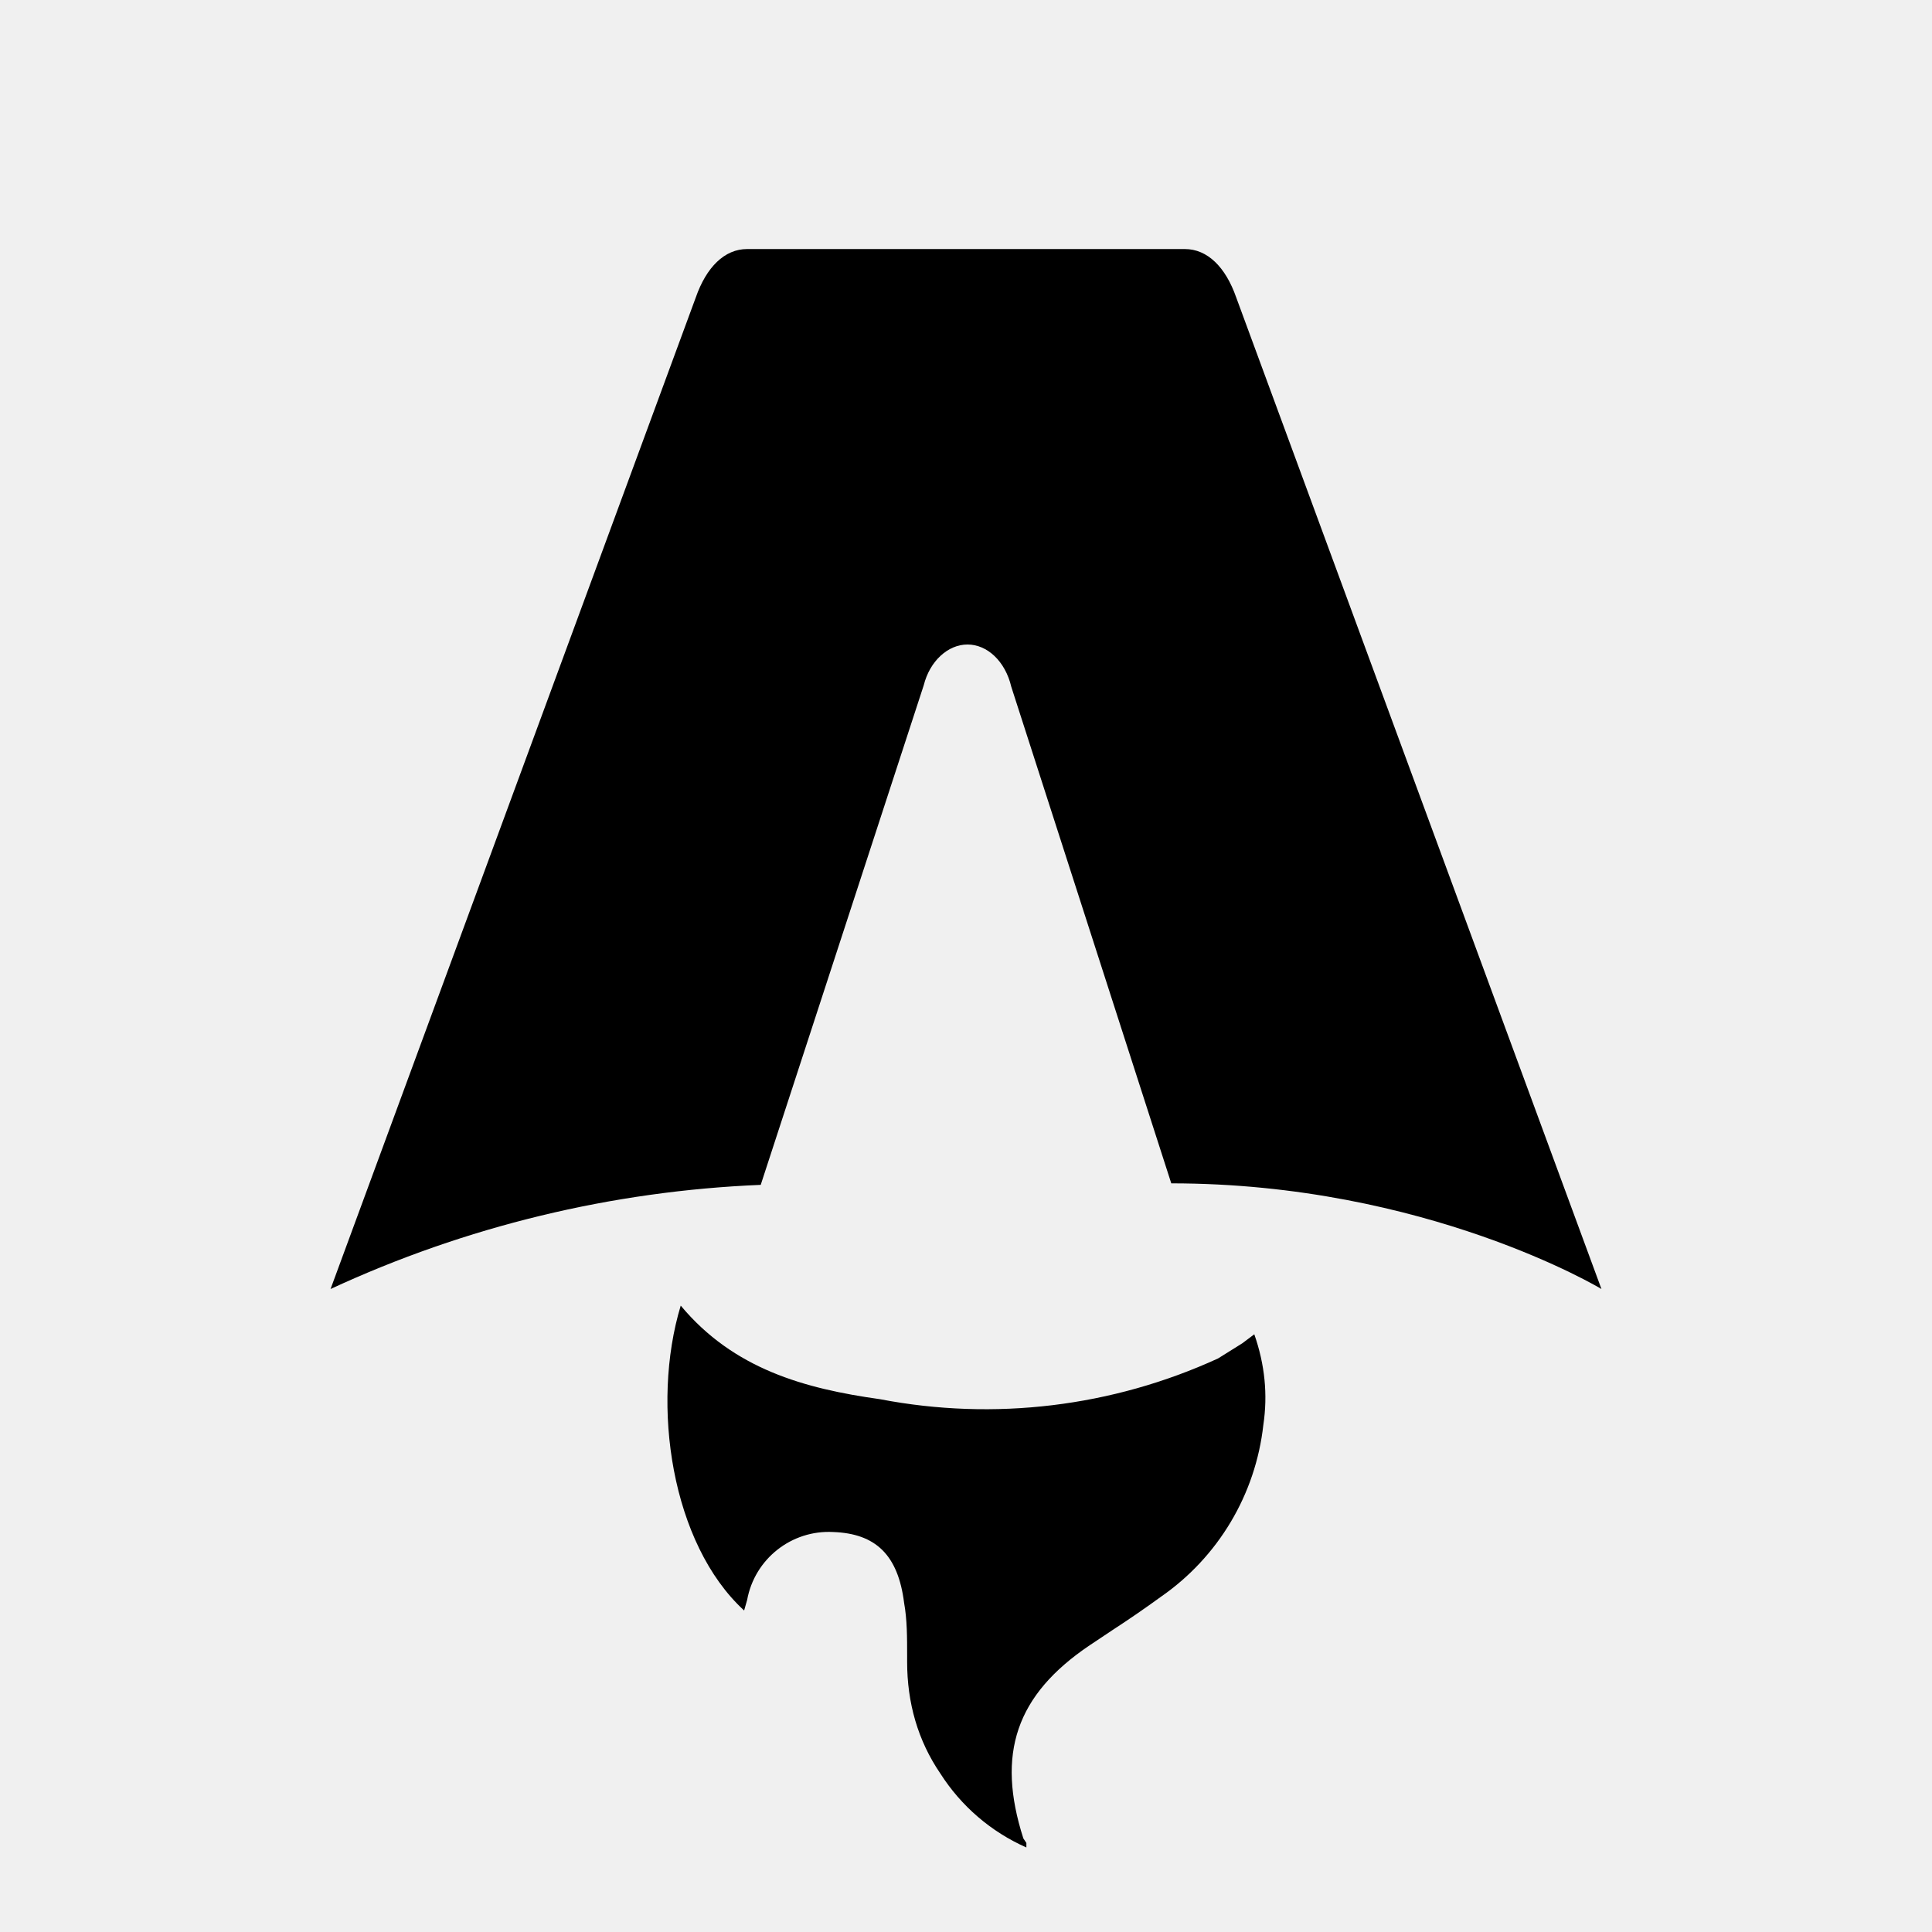
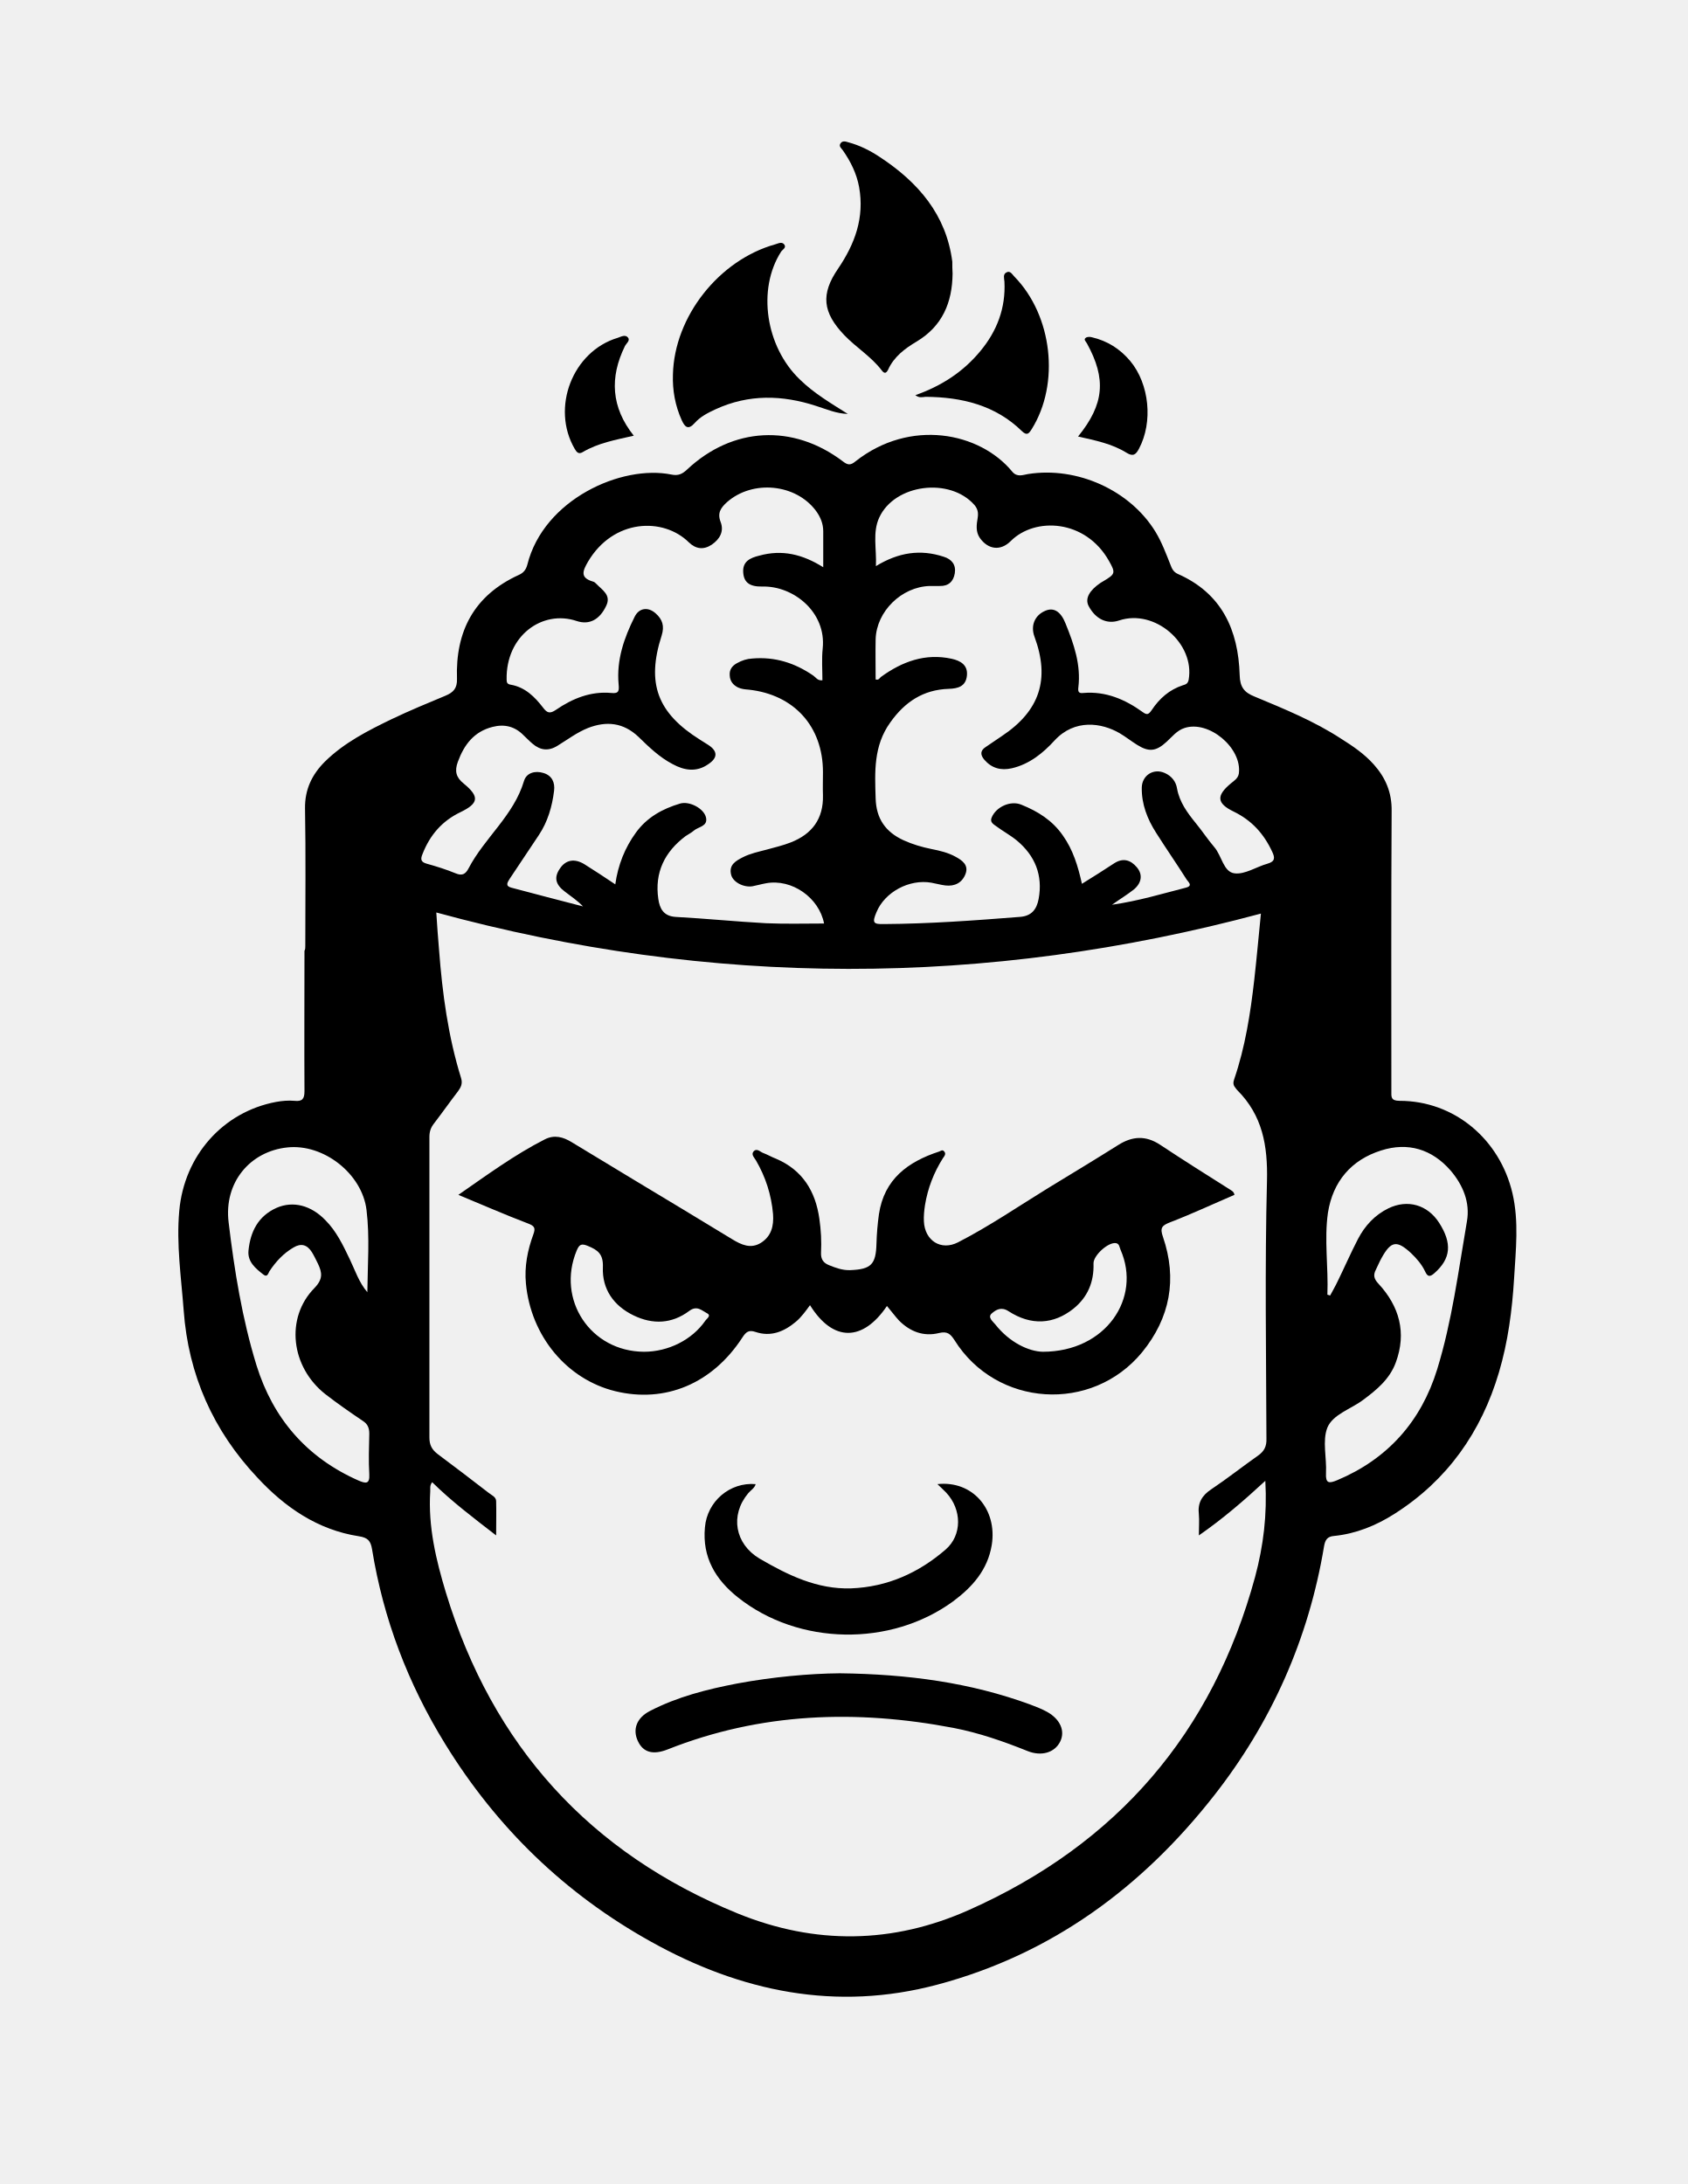
- <svg xmlns="http://www.w3.org/2000/svg" fill="none" viewBox="0 0 128 128">
-   <path d="M50.4 78.5a75.1 75.1 0 0 0-28.5 6.9l24.2-65.7c.7-2 1.9-3.2 3.4-3.2h29c1.5 0 2.7 1.2 3.4 3.2l24.2 65.7s-11.6-7-28.5-7L67 45.5c-.4-1.7-1.6-2.8-2.9-2.8-1.3 0-2.5 1.1-2.9 2.7L50.4 78.5Zm-1.1 28.2Zm-4.2-20.2c-2 6.6-.6 15.8 4.2 20.2a17.5 17.5 0 0 1 .2-.7 5.5 5.5 0 0 1 5.7-4.5c2.8.1 4.3 1.5 4.7 4.7.2 1.1.2 2.3.2 3.5v.4c0 2.7.7 5.2 2.2 7.4a13 13 0 0 0 5.7 4.9v-.3l-.2-.3c-1.8-5.6-.5-9.5 4.4-12.8l1.5-1a73 73 0 0 0 3.2-2.2 16 16 0 0 0 6.8-11.4c.3-2 .1-4-.6-6l-.8.6-1.6 1a37 37 0 0 1-22.4 2.7c-5-.7-9.7-2-13.2-6.2Z" />
-   <style>
-         path { fill: #000; }
-         @media (prefers-color-scheme: dark) {
-             path { fill: #FFF; }
-         }
-     </style>
+ <svg xmlns="http://www.w3.org/2000/svg" version="1.1" id="Layer_1" x="0px" y="0px" viewBox="0 0 612 792" style="enable-background:new 0 0 612 792;" xml:space="preserve">
+   <g>
+     <path d="M110.7,343c0-16.6,0.2-33.2-0.1-49.8c-0.1-6.9,2.5-12.3,7.2-17c7-6.9,15.7-11.3,24.4-15.5c6.3-3,12.8-5.7,19.3-8.4   c2.9-1.2,4.3-2.7,4.2-6.1c-0.6-17.3,6.2-30.3,22.4-37.7c1.6-0.7,2.6-1.8,3.1-3.7c5.9-23.7,34.2-36.4,52.3-32.7   c2.4,0.5,3.9-0.2,5.6-1.8c16.5-15.5,38.4-16.7,56.5-3c1.8,1.4,2.8,1.5,4.6,0c19.8-15.6,45-10.6,56.8,3.7c1.8,2.2,3.9,1.2,5.8,0.9   c17.8-2.8,37,5.9,46.2,21c2.3,3.8,3.8,7.9,5.4,11.9c0.5,1.4,1.1,2.6,2.6,3.3c16,7,22,20.3,22.5,36.7c0.1,4.3,1.6,6.3,5.4,7.8   c10.8,4.5,21.6,8.9,31.4,15.3c4.3,2.7,8.4,5.5,11.8,9.3c4.3,4.8,6.6,10.2,6.5,16.9c-0.2,33.8-0.1,67.7-0.1,101.5   c0,2.1-0.3,3.6,3,3.6c19.8,0,36.3,13.9,40.9,33.5c2.4,10.3,1.2,20.6,0.6,30.9c-0.7,11.5-2.2,23-5.5,34.1   c-6.4,21.6-18.7,39.1-37.9,51.3c-6.6,4.2-13.9,7.2-21.9,8c-2.5,0.2-3.2,1.5-3.6,3.7c-5.6,33.7-19.1,64-40.1,90.7   c-26.1,33.2-58.8,57.3-100.1,68.3c-36.7,9.8-71.3,2.6-103.9-15.6c-31.1-17.3-55.9-41.3-74.6-71.7c-13.5-21.9-22.4-45.3-26.5-70.6   c-0.5-3-1.5-4.2-4.8-4.7c-14.9-2.3-26.8-10.5-36.8-21.3c-16-17-25-37.2-26.7-60.6c-0.9-12-2.7-24-1.6-36.1   c1.8-20.1,15.9-35.9,35.1-39.5c2.2-0.4,4.5-0.6,6.7-0.4c2.8,0.3,3.6-0.7,3.6-3.5c-0.1-17,0-34,0-50.9   C110.7,344.3,110.7,343.7,110.7,343C110.7,343,110.7,343,110.7,343z M156.7,537.5c-1,1.3-0.6,2.4-0.7,3.4   c-0.8,12.7,2.1,24.8,5.7,36.7c16.9,55.5,52.1,94.4,105.8,116.3c28,11.4,56.2,11.1,83.9-1.3c53.6-23.9,88.3-64.1,103.7-120.8   c3-11.2,4.4-22.5,3.7-34.8c-7.8,7.2-15.3,13.7-24.1,19.8c0-3.1,0.2-5.4,0-7.6c-0.5-4.2,1.1-6.9,4.6-9.2c5.7-3.8,11.1-8.1,16.8-12.1   c2.3-1.6,3.2-3.4,3.1-6.2c-0.1-31.2-0.6-62.4,0.2-93.5c0.3-12.7-1.6-23.7-10.8-32.9c-0.3-0.3-0.5-0.6-0.7-0.9   c-0.8-0.9-0.8-1.9-0.4-3c4-11.7,5.9-23.9,7.3-36.2c0.9-8,1.6-16,2.4-23.9c-99.9,26.8-199.3,26.8-299-0.4c0.3,4.6,0.6,9.1,1,13.6   c1.2,15.8,3.3,31.4,8,46.5c0.6,2-0.1,3.3-1.1,4.7c-3,3.9-5.8,7.9-8.8,11.8c-1.1,1.4-1.6,2.9-1.6,4.8c0,36.3,0,72.7,0,109   c0,2.7,0.9,4.4,3,6c6.2,4.6,12.3,9.3,18.4,14c1.1,0.9,2.8,1.5,2.8,3.1c0.1,3.9,0,7.7,0,12.4C171.5,550.3,163.8,544.5,156.7,537.5z    M298.5,205.7c0-4.8,0-8.9,0-13c0-2.8-1-5.2-2.6-7.4c-7.3-9.9-23-11.4-32.3-3.2c-2.2,2-3.6,3.9-2.3,7.2c1.3,3.4-0.3,6.2-3.2,8.2   c-3,2-5.8,1.6-8.3-0.8c-9.3-9.2-27.4-8.6-36.6,7c-1.9,3.3-3,5.8,1.8,7.2c0.5,0.1,0.9,0.5,1.3,0.9c2.1,2.2,5.4,4,3.5,7.9   c-2.4,5.1-6.2,7-10.7,5.5c-12.5-4.2-25.7,5.4-25.4,21.2c0,1.1,0.2,1.7,1.5,1.9c5.2,0.9,8.7,4.4,11.7,8.3c1.5,2,2.5,2.3,4.7,0.8   c6-4.1,12.6-6.8,20.1-6.1c2.8,0.3,2.8-0.9,2.6-3.2c-0.8-8.8,2-16.8,5.8-24.4c1.6-3.3,4.9-3.7,7.6-1.3c2.5,2.2,3.3,4.6,2.2,8.1   c-5.6,17.4-1.5,28.1,14,37.8c0.9,0.6,1.8,1.1,2.7,1.7c3.7,2.3,3.8,4.8,0.1,7.2c-4.2,2.9-8.6,2.2-12.8-0.1   c-4.8-2.5-8.6-6.2-12.4-9.9c-5.5-5.2-11.6-5.8-18.3-3.2c-4,1.6-7.4,4.2-11,6.4c-3.3,2.1-6.3,1.7-9.1-0.7c-1.1-0.9-2.1-2-3.2-3   c-3.2-3.3-7-4.2-11.3-3.1c-6.7,1.7-10.3,6.4-12.6,12.7c-1.2,3.3-0.7,5.6,2.2,7.9c5.7,4.7,5.4,7.1-1.2,10.3   c-6.7,3.2-11.1,8.3-13.8,15.2c-0.8,1.9-0.6,2.9,1.5,3.5c3.6,1,7.1,2.1,10.5,3.5c2.4,1,3.6,0.3,4.7-1.8   c5.8-11.1,16.4-19.2,20.1-31.7c0.9-3,4.1-3.8,7-2.9c3.1,0.9,4.3,3.4,3.9,6.5c-0.7,5.7-2.3,11.2-5.5,16c-3.5,5.3-7.1,10.6-10.6,15.9   c-0.8,1.3-1.7,2.6,0.6,3.2c8.7,2.3,17.4,4.6,26,6.8c-2-2.1-4.3-3.6-6.5-5.3c-3.5-2.6-4.1-5.2-1.9-8.4c2.1-3.2,5.3-3.8,8.9-1.6   c3.7,2.3,7.3,4.7,11.2,7.3c1-7.1,3.5-13.3,7.5-18.8c4-5.5,9.6-8.6,16-10.5c3.4-1,8.7,1.8,9.4,5.1c0.7,3.2-2.8,3.3-4.4,4.7   c-0.9,0.8-2,1.3-3,2c-7.6,5.7-11.3,13.2-9.9,22.8c0.5,3.5,1.9,6.2,6.2,6.5c11,0.6,21.9,1.7,32.9,2.3c7,0.3,14,0.1,21,0.1   c-1.8-9.4-11.7-16.3-21-14.6c-1.7,0.3-3.4,0.8-5,1.1c-3.3,0.5-7.1-1.6-7.7-4.2c-0.9-3.6,1.7-5,4.2-6.3c2.7-1.4,5.7-2,8.7-2.8   c2.9-0.8,5.9-1.5,8.7-2.6c7.7-3,11.9-8.5,11.7-17.1c-0.1-2.8,0-5.6,0-8.4c0-16.5-10.4-28.1-26.9-29.9c-1.3-0.1-2.6-0.2-3.9-0.8   c-1.8-0.9-2.9-2.3-3-4.3c-0.2-2.1,0.8-3.5,2.6-4.5c1.8-1,3.6-1.6,5.6-1.7c8.2-0.7,15.4,1.6,22.1,6.2c0.9,0.6,1.5,1.9,3.3,1.7   c0-3.8-0.3-7.7,0.1-11.5c1.4-13.2-10.6-22.8-21.9-22.5c-4.6,0.1-6.6-1.5-6.9-4.9c-0.4-4.2,2.5-5.5,5.8-6.3   C283.6,199.2,291,201,298.5,205.7z M403.2,328.1c9.7-1.4,18.2-4,26.8-6.2c2.7-0.7,0.8-2.1,0.3-2.9c-3.6-5.7-7.5-11.3-11.1-17   c-3.2-5-5.3-10.4-5.2-16.4c0.1-4.4,4.2-7.1,8.3-5.3c2.5,1.1,4.1,3.1,4.5,5.7c0.9,4.9,3.7,8.7,6.7,12.4c2.4,2.9,4.4,6,6.8,8.8   c2.7,3.1,3.3,9,7.3,9.5c3.8,0.5,8-2.4,12-3.5c2.8-0.8,2.7-2.2,1.7-4.3c-3-6.5-7.4-11.4-14-14.6c-6.2-3-6.3-5.8-1-10.2   c1.2-1,2.6-1.8,2.9-3.6c1.2-9.3-10.9-19.4-19.7-16.5c-2.8,0.9-4.5,3.2-6.5,5c-3.8,3.5-6.4,3.8-10.7,1.1c-2.1-1.3-4.1-2.9-6.3-4.2   c-6.5-3.8-16.3-5.3-23.6,2.6c-4.2,4.6-9.1,8.6-15.5,10.1c-4,0.9-7.3,0-10-3.1c-1.5-1.8-1.5-3.3,0.5-4.6c2-1.3,3.9-2.7,5.9-4   c13.7-9.1,17.5-20.6,11.8-36c-1.5-4,0.1-7.8,3.9-9.4c3-1.3,5.6,0.1,7.4,4.7c3,7.4,5.6,14.9,4.6,23.1c-0.2,1.6,0.2,2.2,1.8,2   c8.1-0.7,15.1,2.3,21.5,6.9c1.6,1.2,2.2,0.9,3.3-0.7c2.8-4.2,6.4-7.4,11.3-9c1-0.3,1.8-0.5,2.1-2c2.3-13.2-12.3-25.8-25.2-21.5   c-4.4,1.5-8.6-0.5-11.1-5.3c-1.3-2.6,0.2-5.5,4.3-8.3c0.3-0.2,0.7-0.4,1-0.6c4.4-2.6,4.6-3,2.1-7.4c-8.5-15.1-26.8-16-35.6-7.2   c-3.8,3.8-8.3,3-11.2-1.1c-1.6-2.3-1.2-4.9-0.8-7.3c0.3-1.9,0-3.3-1.2-4.7c-8.9-10.1-28.9-7.6-34.5,4.6c-2.5,5.4-0.9,11.3-1.2,17.6   c8.2-5,16.1-6.2,24.6-3.4c2.9,0.9,4.5,2.9,4,6c-0.5,3-2.3,4.7-5.5,4.6c-1.2,0-2.4,0-3.6,0c-10.2,0.3-19.3,9.2-19.6,19.3   c-0.1,4.9,0,9.7,0,14.6c1.2,0.3,1.4-0.5,1.9-0.9c7.7-5.6,16.1-8.7,25.7-6.6c3.1,0.7,5.9,2.2,5.5,6.1c-0.4,3.9-3.2,4.7-6.6,4.8   c-9.2,0.3-15.9,4.7-21.2,12.2c-6.1,8.5-5.6,17.9-5.3,27.5c0.2,7.4,3.6,12.2,10.1,15.2c3.3,1.5,6.7,2.5,10.2,3.2   c3,0.6,6,1.3,8.7,2.8c2.4,1.3,4.8,3,3.6,6.2c-1.2,3.2-3.9,4.6-7.3,4.2c-1.7-0.2-3.4-0.7-5.1-1c-8-1.4-16.9,3.4-19.9,10.7   c-1.6,3.8-1.2,4.4,2.7,4.3c16.5-0.1,32.9-1.3,49.3-2.6c4.3-0.3,6.1-2.8,6.8-6.5c1.6-8.6-1.3-15.7-7.9-21.2   c-2.3-1.9-5.1-3.4-7.5-5.2c-1-0.7-2.4-1.5-1.6-3.2c1.6-3.8,6.8-6.2,10.7-4.6c6,2.4,11.3,5.7,15.1,11.2c3.7,5.2,5.5,11.2,6.9,17.5   c4.2-2.6,8-5,11.8-7.5c3.2-2,5.9-1.1,8.1,1.5c2.2,2.6,1.8,5.6-1,8C408.8,324.4,406.3,325.9,403.2,328.1z M133.2,468.6   c0.1-10,0.9-19.9-0.3-29.8c-1.6-13.2-15.6-24.1-28.7-22.7c-13.5,1.4-23.1,12.7-21.3,27.2c2.1,17.5,4.9,34.9,10.1,51.8   c6,19.3,18.2,33.5,37,41.8c2.6,1.1,4.1,1.4,3.9-2.3c-0.3-4.9-0.1-9.8,0-14.7c0-2.1-0.6-3.5-2.3-4.6c-4.6-3.1-9.2-6.3-13.6-9.7   c-12.6-9.9-14.6-27.7-4-38.5c3.2-3.3,2.8-5.6,1.3-8.8c-0.7-1.4-1.4-2.9-2.2-4.2c-1.7-2.7-3.9-3.4-6.7-1.7c-3.6,2.1-6.4,5.1-8.7,8.6   c-0.5,0.9-0.8,2.3-2.2,1.2c-2.8-2.2-5.8-4.6-5.4-8.7c0.7-6.9,3.5-12.5,10.2-15.5c6-2.6,12.5-0.9,17.7,4.5c4,4,6.4,9.1,8.8,14.1   C128.7,460.5,130.1,465,133.2,468.6z M481.3,469.5c0.3,0.1,0.6,0.2,1,0.3c0.9-1.7,1.9-3.4,2.7-5.1c2.5-5.1,4.8-10.4,7.4-15.4   c2.5-4.8,6.1-8.7,11-11.1c7-3.4,14.2-1.3,18.4,5.2c4.8,7.5,4.3,13-1.7,18.3c-1.7,1.5-2.5,1.3-3.4-0.7c-1.2-2.5-3-4.6-5.1-6.6   c-5.1-4.7-7.2-4.4-10.6,1.7c-0.8,1.4-1.4,2.9-2.1,4.3c-1,1.9-0.8,3.3,0.9,5.1c7.6,8.2,10.3,17.8,6.3,28.6c-2.2,6-6.9,9.9-11.9,13.6   c-4.4,3.3-10.9,5.2-12.9,10c-1.9,4.8-0.2,11-0.5,16.5c-0.2,3.8,1.1,3.8,4,2.6c18.4-7.7,30.5-21.4,36.3-40.2   c5.4-17.5,7.7-35.7,10.8-53.7c1.2-6.8-1.4-13.1-5.9-18.4c-6.8-7.8-15.5-10.4-25.2-7.3c-10.8,3.4-17.5,11.2-19.3,22.6   C480.1,449.6,481.7,459.6,481.3,469.5z" />
+     <path d="M345.4,99.2c-0.1,10.5-3.7,19.1-13.1,24.7c-4.2,2.5-8.2,5.5-10.3,10.2c-0.7,1.4-1.4,1.4-2.3,0.2c-3.8-5-9.3-8.3-13.6-12.8   c-7.8-8.2-8.6-14.8-2.2-24.1c6.1-9,9.6-18.5,7.6-29.6c-0.9-4.9-3.1-9.3-5.9-13.3c-0.5-0.7-1.5-1.4-0.9-2.4c0.7-1.2,1.9-0.8,2.9-0.5   c4.1,1.1,7.9,3,11.5,5.4c13.8,9.1,24,20.8,26.2,37.9C345.3,96.3,345.3,97.8,345.4,99.2z" />
+     <path d="M307.4,150.1c-4.1-0.1-7.7-1.7-11.5-2.9c-12.3-4-24.4-4.3-36.4,1.2c-2.8,1.3-5.6,2.7-7.6,5c-2.4,2.7-3.6,1.4-4.7-1   c-2.4-5.3-3.4-10.9-3.2-16.6c0.5-21,16.7-41.5,37.1-47.2c1.1-0.3,2.4-1.1,3.3,0.1c0.8,1.2-0.7,1.8-1.2,2.6   c-8.7,13.6-5.6,34.4,6.8,46.3C295.2,142.7,301.4,146.3,307.4,150.1z" />
+     <path d="M331.9,143.3c9.4-3.3,17.3-8.4,23.5-15.9c6.1-7.3,9.3-15.7,8.8-25.3c-0.1-1.2-0.6-2.6,0.7-3.3c1.4-0.8,2.1,0.7,2.9,1.5   c13.8,14.1,16.6,38.8,6.3,55.3c-1,1.6-1.7,2.5-3.5,0.8c-9.7-9.5-21.9-12.4-35-12.5C334.5,144,333.3,144.4,331.9,143.3z" />
+     <path d="M390.9,158.3c9.5-11.7,10.3-20.9,3.2-33.8c-0.4-0.7-1.3-1.4-0.4-2c0.5-0.4,1.5-0.4,2.2-0.2c5.6,1.3,10.2,4.2,13.9,8.6   c7,8.4,8.3,22.2,3.2,31.8c-1.1,2.1-2.1,3-4.5,1.5C403.2,160.9,397.1,159.7,390.9,158.3z" />
+     <path d="M229.8,158c-6.5,1.5-12.9,2.6-18.6,6c-1.4,0.8-2.1,0-2.8-1.2c-8.7-14.9-0.8-35.4,15.6-40.3c1.2-0.4,2.7-1.3,3.7-0.1   c0.9,1.1-0.6,2.1-1.1,3.1C221,136.9,221.6,147.7,229.8,158z" />
+     <path d="M321.6,473.6c-8.7,12.9-19.5,13.2-27.9-0.3c-1.6,2.2-3.1,4.3-5.1,6c-4.3,3.6-9.1,5.6-14.7,3.7c-2.4-0.8-3.4,0-4.7,2   c-10.9,16.8-28,23.9-46.1,19.5c-17.6-4.3-30.6-20-32.4-39c-0.6-6.2,0.6-12.2,2.7-17.9c0.8-2.2,0.5-3-1.9-3.9   c-8.4-3.2-16.6-6.8-25.3-10.4c10.4-7.2,20.3-14.5,31.3-20.1c3.5-1.8,6.7-0.9,9.8,1c7.6,4.6,15.2,9.2,22.8,13.8   c11.8,7.1,23.6,14.2,35.4,21.4c3.3,2,6.7,3.6,10.4,1.3c3.8-2.4,4.7-6.1,4.4-10.4c-0.6-7-2.7-13.5-6.2-19.5c-0.6-1-1.8-2.1-0.9-3.2   c1.2-1.4,2.4,0.1,3.5,0.5c1.6,0.6,3.1,1.5,4.7,2.1c9.6,4.1,14.3,11.8,15.7,21.8c0.6,4.1,0.8,8.2,0.6,12.3c-0.1,2.4,0.9,3.7,2.9,4.5   c2.5,1,4.9,1.9,7.7,1.8c7.6-0.3,9.3-2.1,9.5-9.6c0.1-3.6,0.4-7.2,0.9-10.7c1.9-12.7,10.5-19,21.8-22.7c0.6-0.2,1.2-0.8,1.8-0.1   c0.9,0.9,0.1,1.8-0.4,2.5c-3.3,5.2-5.5,10.9-6.5,17c-0.3,2-0.5,4-0.4,5.9c0.3,7,6.2,10.8,12.4,7.6c11.3-5.8,21.8-13,32.7-19.7   c8.5-5.2,17-10.3,25.4-15.6c5.1-3.2,9.9-3.5,15.1-0.1c8.3,5.5,16.7,10.8,25.1,16.1c0.7,0.5,1.7,0.8,1.9,2.1   c-7.7,3.3-15.4,6.9-23.2,9.9c-3.1,1.2-3.9,2-2.7,5.4c5.2,15.2,2.6,29.3-7.6,41.8c-18.2,22.1-52.8,19.9-68-4.4   c-1.5-2.3-2.6-3.3-5.6-2.6c-5.6,1.4-10.5-0.5-14.5-4.5C324.6,477.4,323.3,475.6,321.6,473.6z M378.1,490.2   c22.9,0,35.9-19.5,28.2-37c-0.4-0.9-0.4-2.2-1.7-2.4c-2.8-0.4-8.2,4.5-8.1,7.4c0.2,6.7-2.1,12.2-7.3,16.4   c-7.2,5.7-15.3,6.2-23.5,0.9c-2.6-1.7-4.5-0.6-6.1,0.8c-1.6,1.4,0.4,2.9,1.3,4C366.1,486.9,373.1,490.1,378.1,490.2z M233.5,490.2   c8.8,0,17.4-4.3,22.2-11.2c0.5-0.8,2.4-1.9,0.6-2.8c-1.9-1-3.6-2.9-6.4-0.8c-6.3,4.7-13.2,5-20.2,1.6c-7.2-3.5-11.4-9.5-11.1-17.4   c0.2-4.8-1.8-6.3-5.5-7.8c-2.4-1-3.1-0.4-4,1.7C201.7,471.3,214.1,490.1,233.5,490.2z" />
+     <path d="M304.5,606.8c24.9,0.3,47.4,3.4,69,11.3c2.1,0.8,4.2,1.6,6.2,2.7c4.8,2.7,6.6,7,4.7,10.8c-2,4-6.8,5.4-11.8,3.4   c-8.7-3.5-17.6-6.6-26.9-8.4c-35.2-6.7-69.8-5.6-103.6,7.8c-5.3,2.1-8.9,1.1-10.8-3c-2-4.2-0.5-8.4,4.3-10.9   c10-5.2,20.8-7.9,31.7-10C280.3,608.1,293.4,606.9,304.5,606.8z" />
+     <path d="M274,538.2c-0.4,1.5-1.8,2.2-2.7,3.3c-6.7,8-4.8,18.4,4.1,23.7c10.3,6,20.9,11.2,33.2,10.8c13.1-0.5,24.5-5.6,34.3-14.1   c6-5.2,5.9-14.5,0.2-20.6c-1-1-2-2-3.2-3.1c12.7-1.4,21.8,9.1,19.7,22.1c-1.5,9-7,15.2-14,20.4c-22.7,16.6-56.1,16-78-1.4   c-8.2-6.5-13-14.6-12-25.4C256.4,544.4,264.7,537.4,274,538.2z" />
+   </g>
</svg>
